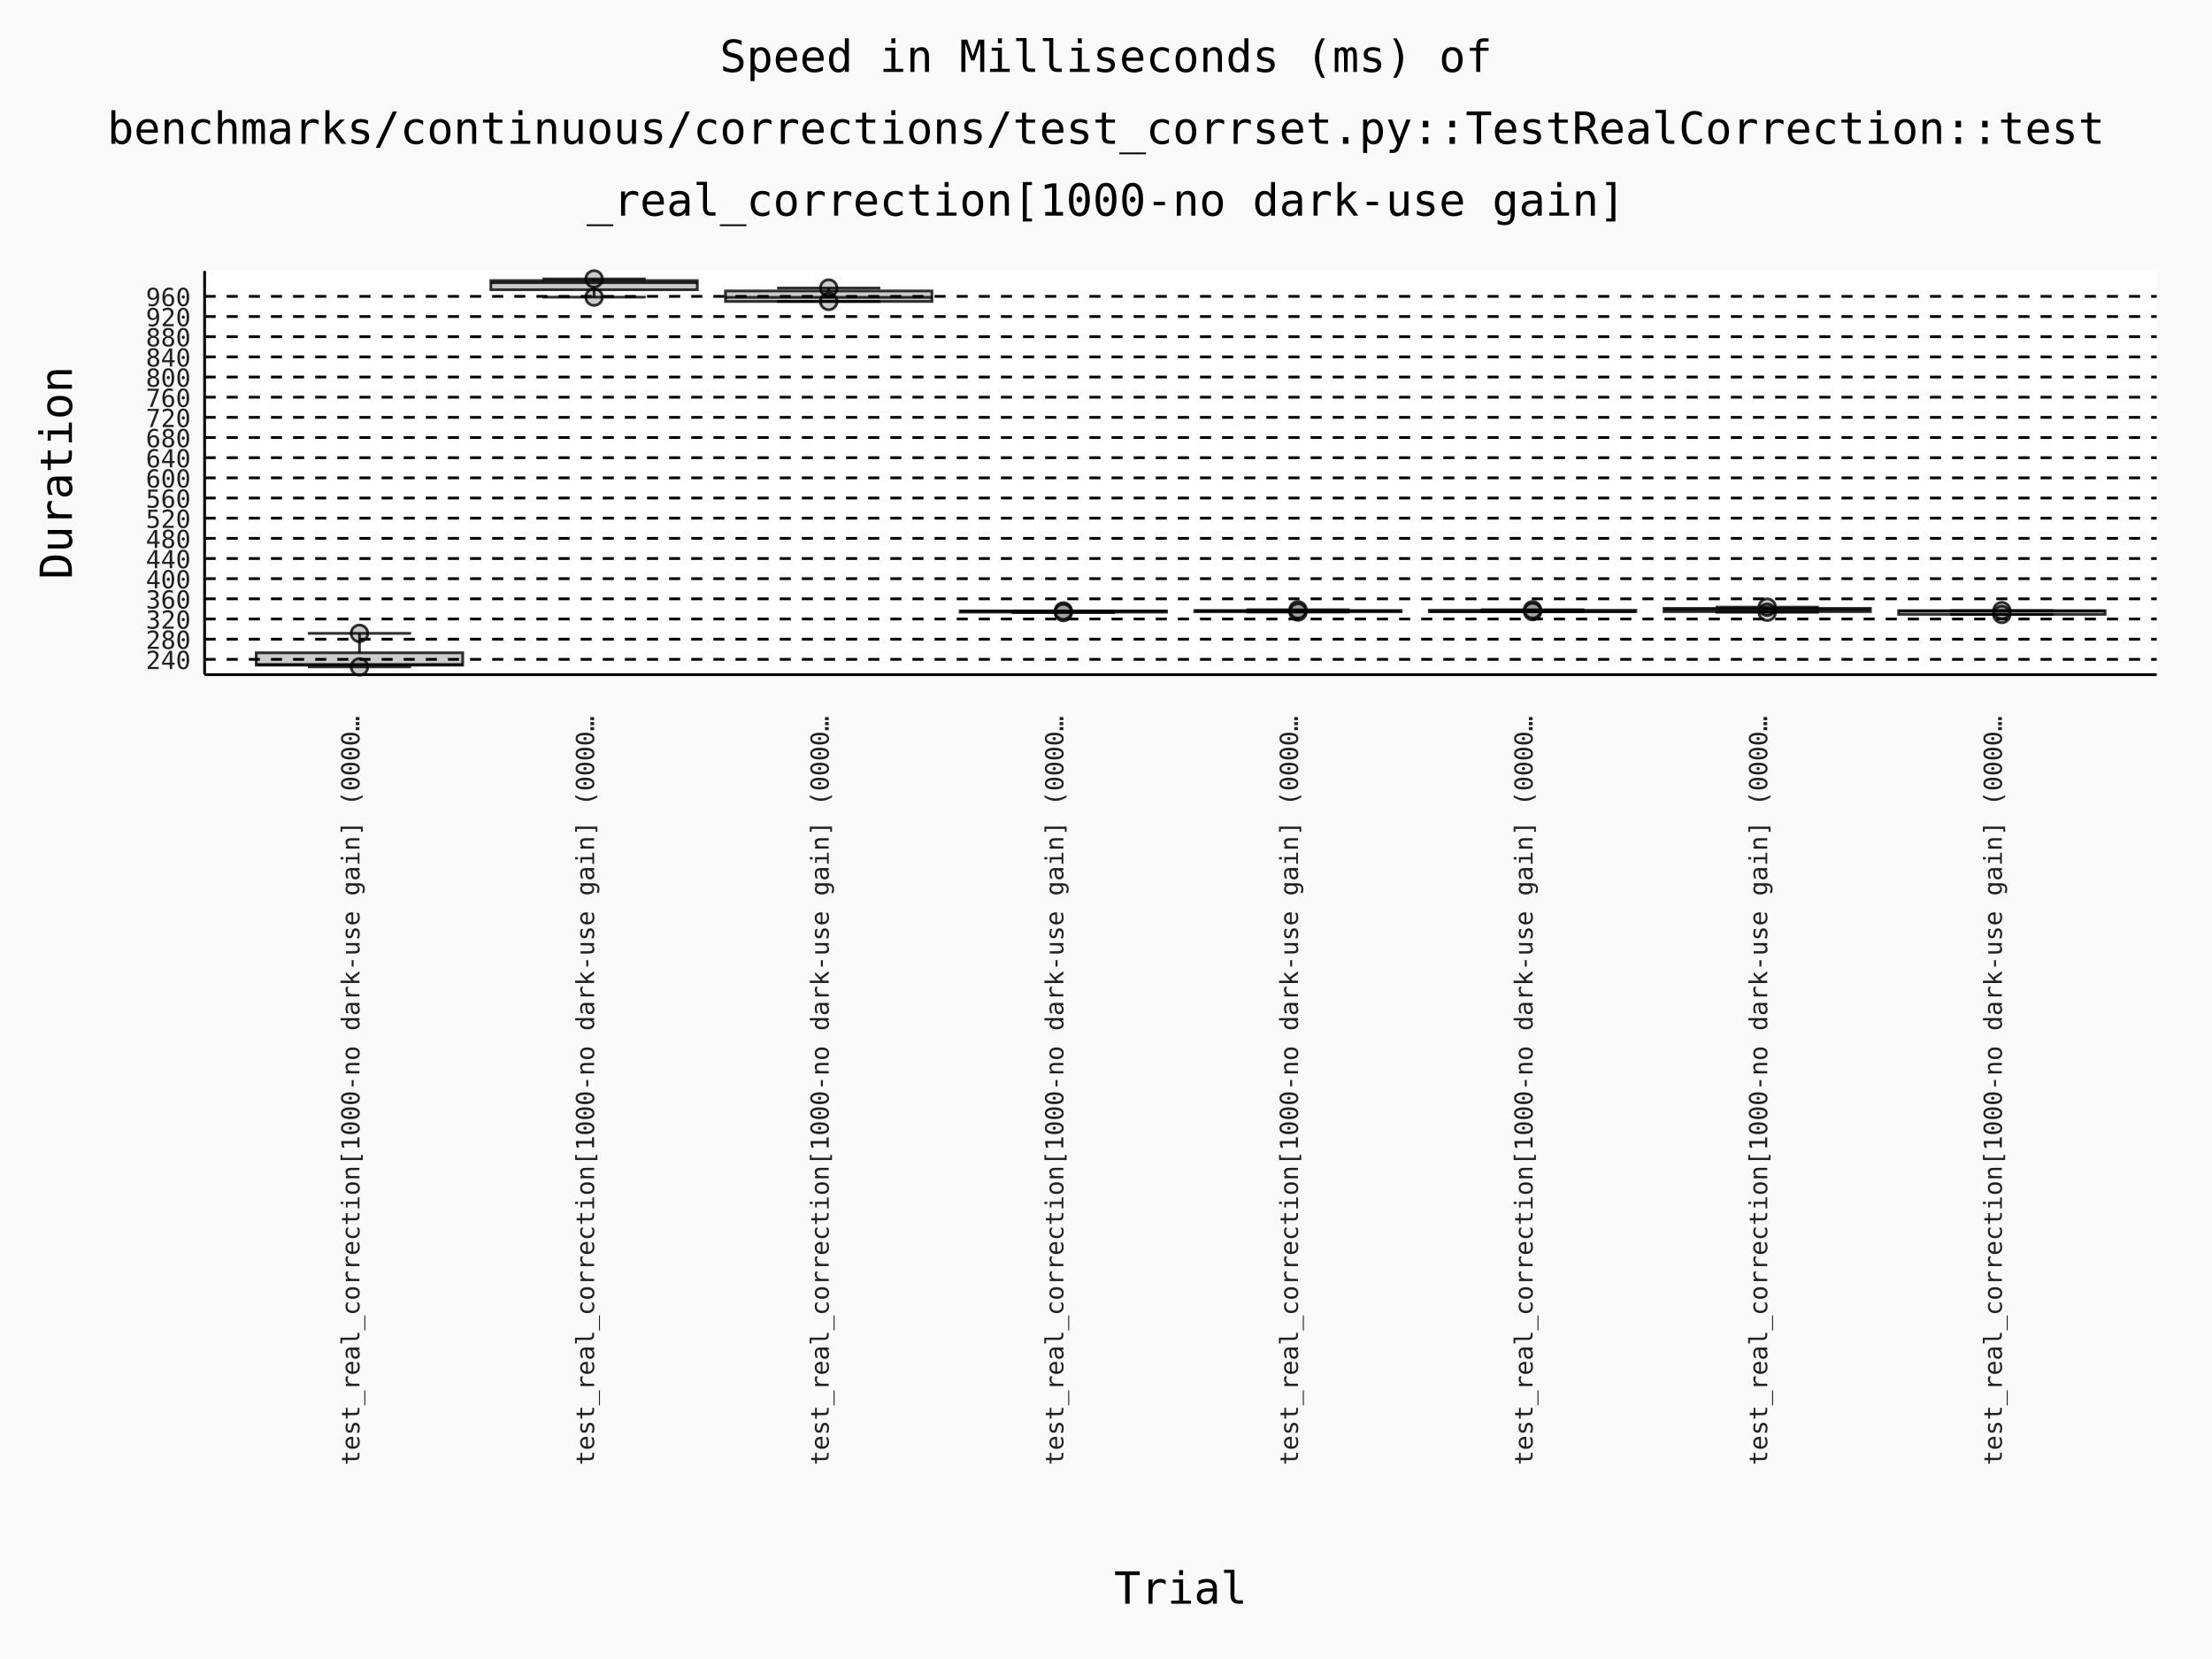
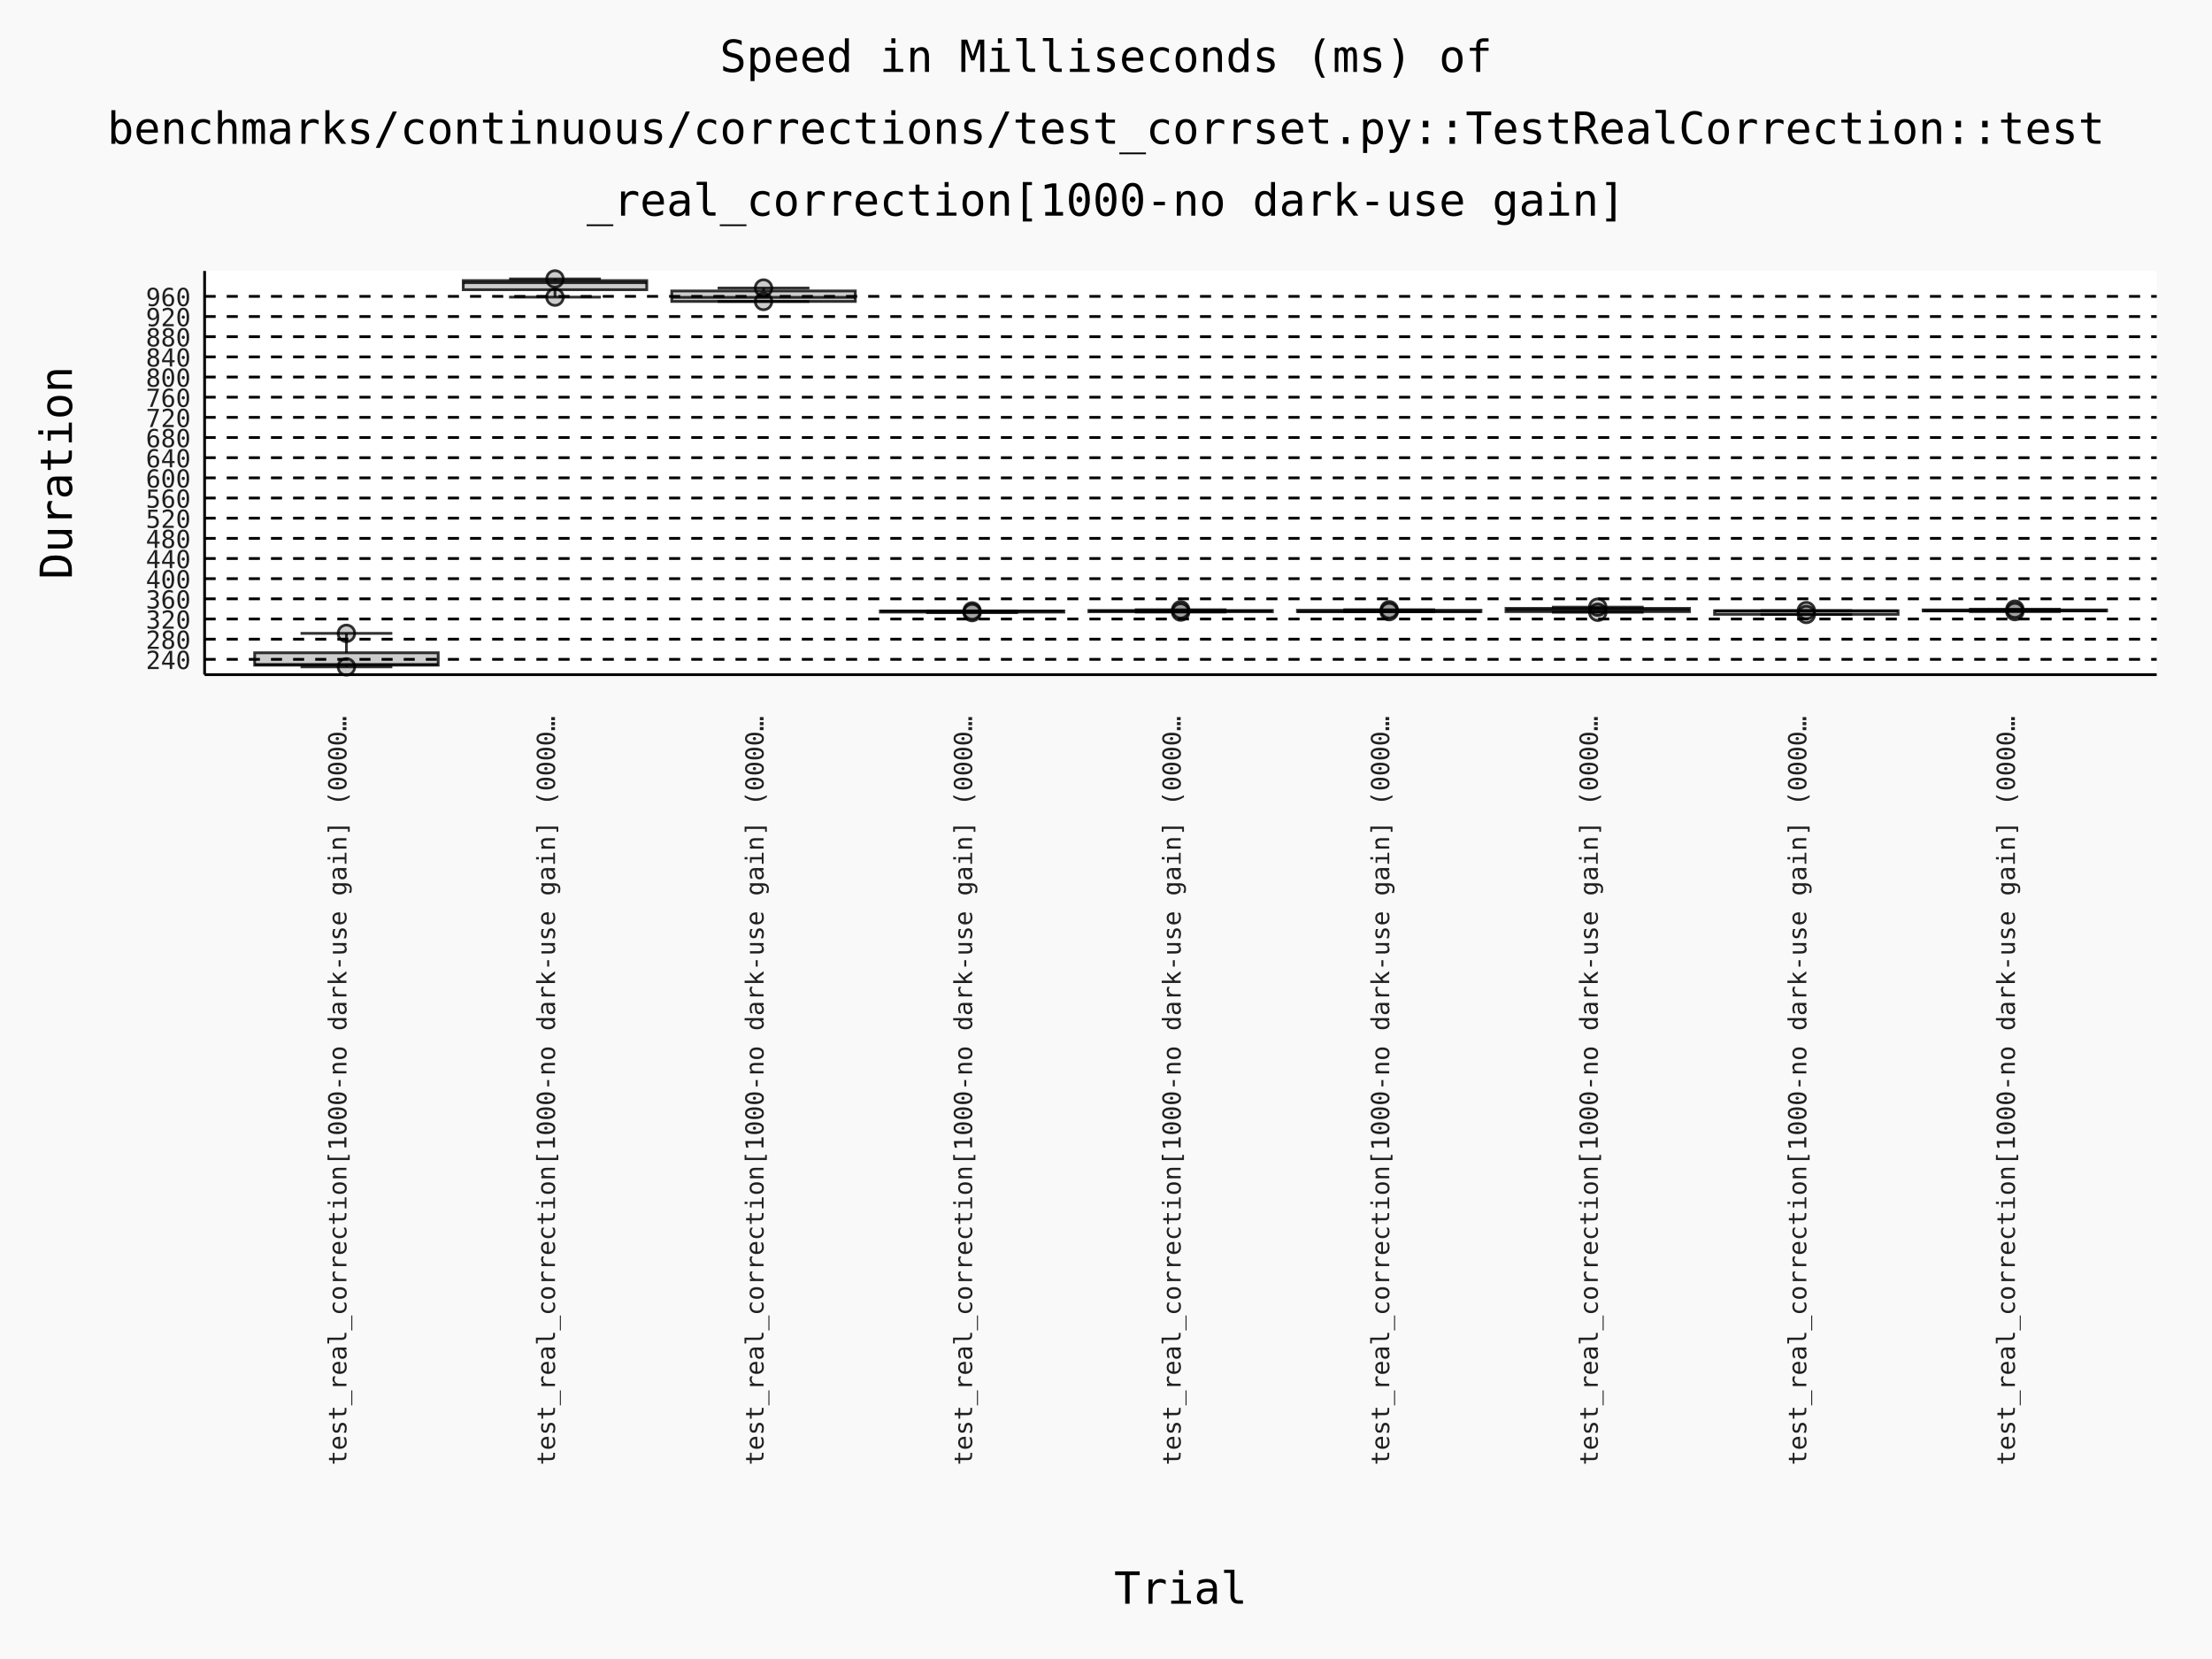
- <svg xmlns="http://www.w3.org/2000/svg" id="chart-ff89cf80-b893-4026-b66a-4598e8aef46a" class="pygal-chart" viewBox="0 0 800 600">
+ <svg xmlns="http://www.w3.org/2000/svg" id="chart-295c08dd-cd55-4cb8-a3e0-92d0b16d007b" class="pygal-chart" viewBox="0 0 800 600">
  <defs>
-     <style type="text/css">#chart-ff89cf80-b893-4026-b66a-4598e8aef46a{-webkit-user-select:none;-webkit-font-smoothing:antialiased;font-family:Consolas,"Deja Vu Sans Mono","Bitstream Vera Sans Mono","Courier New",monospace}#chart-ff89cf80-b893-4026-b66a-4598e8aef46a .title{font-family:Consolas,"Deja Vu Sans Mono","Bitstream Vera Sans Mono","Courier New",monospace;font-size:16px}#chart-ff89cf80-b893-4026-b66a-4598e8aef46a .legends .legend text{font-family:Consolas,"Deja Vu Sans Mono","Bitstream Vera Sans Mono","Courier New",monospace;font-size:14px}#chart-ff89cf80-b893-4026-b66a-4598e8aef46a .axis text{font-family:Consolas,"Deja Vu Sans Mono","Bitstream Vera Sans Mono","Courier New",monospace;font-size:10px}#chart-ff89cf80-b893-4026-b66a-4598e8aef46a .axis text.major{font-family:Consolas,"Deja Vu Sans Mono","Bitstream Vera Sans Mono","Courier New",monospace;font-size:10px}#chart-ff89cf80-b893-4026-b66a-4598e8aef46a .text-overlay text.value{font-family:Consolas,"Deja Vu Sans Mono","Bitstream Vera Sans Mono","Courier New",monospace;font-size:16px}#chart-ff89cf80-b893-4026-b66a-4598e8aef46a .text-overlay text.label{font-family:Consolas,"Deja Vu Sans Mono","Bitstream Vera Sans Mono","Courier New",monospace;font-size:10px}#chart-ff89cf80-b893-4026-b66a-4598e8aef46a .tooltip{font-family:Consolas,"Deja Vu Sans Mono","Bitstream Vera Sans Mono","Courier New",monospace;font-size:14px}#chart-ff89cf80-b893-4026-b66a-4598e8aef46a text.no_data{font-family:Consolas,"Deja Vu Sans Mono","Bitstream Vera Sans Mono","Courier New",monospace;font-size:64px}
- #chart-ff89cf80-b893-4026-b66a-4598e8aef46a{background-color:rgba(249,249,249,1)}#chart-ff89cf80-b893-4026-b66a-4598e8aef46a path,#chart-ff89cf80-b893-4026-b66a-4598e8aef46a line,#chart-ff89cf80-b893-4026-b66a-4598e8aef46a rect,#chart-ff89cf80-b893-4026-b66a-4598e8aef46a circle{-webkit-transition:150ms;-moz-transition:150ms;transition:150ms}#chart-ff89cf80-b893-4026-b66a-4598e8aef46a .graph &gt; .background{fill:rgba(249,249,249,1)}#chart-ff89cf80-b893-4026-b66a-4598e8aef46a .plot &gt; .background{fill:rgba(255,255,255,1)}#chart-ff89cf80-b893-4026-b66a-4598e8aef46a .graph{fill:rgba(0,0,0,.87)}#chart-ff89cf80-b893-4026-b66a-4598e8aef46a text.no_data{fill:rgba(0,0,0,1)}#chart-ff89cf80-b893-4026-b66a-4598e8aef46a .title{fill:rgba(0,0,0,1)}#chart-ff89cf80-b893-4026-b66a-4598e8aef46a .legends .legend text{fill:rgba(0,0,0,.87)}#chart-ff89cf80-b893-4026-b66a-4598e8aef46a .legends .legend:hover text{fill:rgba(0,0,0,1)}#chart-ff89cf80-b893-4026-b66a-4598e8aef46a .axis .line{stroke:rgba(0,0,0,1)}#chart-ff89cf80-b893-4026-b66a-4598e8aef46a .axis .guide.line{stroke:rgba(0,0,0,.54)}#chart-ff89cf80-b893-4026-b66a-4598e8aef46a .axis .major.line{stroke:rgba(0,0,0,.87)}#chart-ff89cf80-b893-4026-b66a-4598e8aef46a .axis text.major{fill:rgba(0,0,0,1)}#chart-ff89cf80-b893-4026-b66a-4598e8aef46a .axis.y .guides:hover .guide.line,#chart-ff89cf80-b893-4026-b66a-4598e8aef46a .line-graph .axis.x .guides:hover .guide.line,#chart-ff89cf80-b893-4026-b66a-4598e8aef46a .stackedline-graph .axis.x .guides:hover .guide.line,#chart-ff89cf80-b893-4026-b66a-4598e8aef46a .xy-graph .axis.x .guides:hover .guide.line{stroke:rgba(0,0,0,1)}#chart-ff89cf80-b893-4026-b66a-4598e8aef46a .axis .guides:hover text{fill:rgba(0,0,0,1)}#chart-ff89cf80-b893-4026-b66a-4598e8aef46a .reactive{fill-opacity:.7;stroke-opacity:.8;stroke-width:1}#chart-ff89cf80-b893-4026-b66a-4598e8aef46a .ci{stroke:rgba(0,0,0,.87)}#chart-ff89cf80-b893-4026-b66a-4598e8aef46a .reactive.active,#chart-ff89cf80-b893-4026-b66a-4598e8aef46a .active .reactive{fill-opacity:.8;stroke-opacity:.9;stroke-width:4}#chart-ff89cf80-b893-4026-b66a-4598e8aef46a .ci .reactive.active{stroke-width:1.5}#chart-ff89cf80-b893-4026-b66a-4598e8aef46a .series text{fill:rgba(0,0,0,1)}#chart-ff89cf80-b893-4026-b66a-4598e8aef46a .tooltip rect{fill:rgba(255,255,255,1);stroke:rgba(0,0,0,1);-webkit-transition:opacity 150ms;-moz-transition:opacity 150ms;transition:opacity 150ms}#chart-ff89cf80-b893-4026-b66a-4598e8aef46a .tooltip .label{fill:rgba(0,0,0,.87)}#chart-ff89cf80-b893-4026-b66a-4598e8aef46a .tooltip .label{fill:rgba(0,0,0,.87)}#chart-ff89cf80-b893-4026-b66a-4598e8aef46a .tooltip .legend{font-size:.8em;fill:rgba(0,0,0,.54)}#chart-ff89cf80-b893-4026-b66a-4598e8aef46a .tooltip .x_label{font-size:.6em;fill:rgba(0,0,0,1)}#chart-ff89cf80-b893-4026-b66a-4598e8aef46a .tooltip .xlink{font-size:.5em;text-decoration:underline}#chart-ff89cf80-b893-4026-b66a-4598e8aef46a .tooltip .value{font-size:1.5em}#chart-ff89cf80-b893-4026-b66a-4598e8aef46a .bound{font-size:.5em}#chart-ff89cf80-b893-4026-b66a-4598e8aef46a .max-value{font-size:.75em;fill:rgba(0,0,0,.54)}#chart-ff89cf80-b893-4026-b66a-4598e8aef46a .map-element{fill:rgba(255,255,255,1);stroke:rgba(0,0,0,.54) !important}#chart-ff89cf80-b893-4026-b66a-4598e8aef46a .map-element .reactive{fill-opacity:inherit;stroke-opacity:inherit}#chart-ff89cf80-b893-4026-b66a-4598e8aef46a .color-0,#chart-ff89cf80-b893-4026-b66a-4598e8aef46a .color-0 a:visited{stroke:#000000;fill:#000000}#chart-ff89cf80-b893-4026-b66a-4598e8aef46a .color-1,#chart-ff89cf80-b893-4026-b66a-4598e8aef46a .color-1 a:visited{stroke:#000000;fill:#000000}#chart-ff89cf80-b893-4026-b66a-4598e8aef46a .color-2,#chart-ff89cf80-b893-4026-b66a-4598e8aef46a .color-2 a:visited{stroke:#000000;fill:#000000}#chart-ff89cf80-b893-4026-b66a-4598e8aef46a .color-3,#chart-ff89cf80-b893-4026-b66a-4598e8aef46a .color-3 a:visited{stroke:#000000;fill:#000000}#chart-ff89cf80-b893-4026-b66a-4598e8aef46a .color-4,#chart-ff89cf80-b893-4026-b66a-4598e8aef46a .color-4 a:visited{stroke:#000000;fill:#000000}#chart-ff89cf80-b893-4026-b66a-4598e8aef46a .color-5,#chart-ff89cf80-b893-4026-b66a-4598e8aef46a .color-5 a:visited{stroke:#000000;fill:#000000}#chart-ff89cf80-b893-4026-b66a-4598e8aef46a .color-6,#chart-ff89cf80-b893-4026-b66a-4598e8aef46a .color-6 a:visited{stroke:#000000;fill:#000000}#chart-ff89cf80-b893-4026-b66a-4598e8aef46a .color-7,#chart-ff89cf80-b893-4026-b66a-4598e8aef46a .color-7 a:visited{stroke:#000000;fill:#000000}#chart-ff89cf80-b893-4026-b66a-4598e8aef46a .text-overlay .color-0 text{fill:white}#chart-ff89cf80-b893-4026-b66a-4598e8aef46a .text-overlay .color-1 text{fill:white}#chart-ff89cf80-b893-4026-b66a-4598e8aef46a .text-overlay .color-2 text{fill:white}#chart-ff89cf80-b893-4026-b66a-4598e8aef46a .text-overlay .color-3 text{fill:white}#chart-ff89cf80-b893-4026-b66a-4598e8aef46a .text-overlay .color-4 text{fill:white}#chart-ff89cf80-b893-4026-b66a-4598e8aef46a .text-overlay .color-5 text{fill:white}#chart-ff89cf80-b893-4026-b66a-4598e8aef46a .text-overlay .color-6 text{fill:white}#chart-ff89cf80-b893-4026-b66a-4598e8aef46a .text-overlay .color-7 text{fill:white}
- #chart-ff89cf80-b893-4026-b66a-4598e8aef46a text.no_data{text-anchor:middle}#chart-ff89cf80-b893-4026-b66a-4598e8aef46a .guide.line{fill:none}#chart-ff89cf80-b893-4026-b66a-4598e8aef46a .centered{text-anchor:middle}#chart-ff89cf80-b893-4026-b66a-4598e8aef46a .title{text-anchor:middle}#chart-ff89cf80-b893-4026-b66a-4598e8aef46a .legends .legend text{fill-opacity:1}#chart-ff89cf80-b893-4026-b66a-4598e8aef46a .axis.x text{text-anchor:middle}#chart-ff89cf80-b893-4026-b66a-4598e8aef46a .axis.x:not(.web) text[transform]{text-anchor:start}#chart-ff89cf80-b893-4026-b66a-4598e8aef46a .axis.x:not(.web) text[transform].backwards{text-anchor:end}#chart-ff89cf80-b893-4026-b66a-4598e8aef46a .axis.y text{text-anchor:end}#chart-ff89cf80-b893-4026-b66a-4598e8aef46a .axis.y text[transform].backwards{text-anchor:start}#chart-ff89cf80-b893-4026-b66a-4598e8aef46a .axis.y2 text{text-anchor:start}#chart-ff89cf80-b893-4026-b66a-4598e8aef46a .axis.y2 text[transform].backwards{text-anchor:end}#chart-ff89cf80-b893-4026-b66a-4598e8aef46a .axis .guide.line{stroke-dasharray:4,4;stroke:black}#chart-ff89cf80-b893-4026-b66a-4598e8aef46a .axis .major.guide.line{stroke-dasharray:6,6;stroke:black}#chart-ff89cf80-b893-4026-b66a-4598e8aef46a .horizontal .axis.y .guide.line,#chart-ff89cf80-b893-4026-b66a-4598e8aef46a .horizontal .axis.y2 .guide.line,#chart-ff89cf80-b893-4026-b66a-4598e8aef46a .vertical .axis.x .guide.line{opacity:0}#chart-ff89cf80-b893-4026-b66a-4598e8aef46a .horizontal .axis.always_show .guide.line,#chart-ff89cf80-b893-4026-b66a-4598e8aef46a .vertical .axis.always_show .guide.line{opacity:1 !important}#chart-ff89cf80-b893-4026-b66a-4598e8aef46a .axis.y .guides:hover .guide.line,#chart-ff89cf80-b893-4026-b66a-4598e8aef46a .axis.y2 .guides:hover .guide.line,#chart-ff89cf80-b893-4026-b66a-4598e8aef46a .axis.x .guides:hover .guide.line{opacity:1}#chart-ff89cf80-b893-4026-b66a-4598e8aef46a .axis .guides:hover text{opacity:1}#chart-ff89cf80-b893-4026-b66a-4598e8aef46a .nofill{fill:none}#chart-ff89cf80-b893-4026-b66a-4598e8aef46a .subtle-fill{fill-opacity:.2}#chart-ff89cf80-b893-4026-b66a-4598e8aef46a .dot{stroke-width:1px;fill-opacity:1;stroke-opacity:1}#chart-ff89cf80-b893-4026-b66a-4598e8aef46a .dot.active{stroke-width:5px}#chart-ff89cf80-b893-4026-b66a-4598e8aef46a .dot.negative{fill:transparent}#chart-ff89cf80-b893-4026-b66a-4598e8aef46a text,#chart-ff89cf80-b893-4026-b66a-4598e8aef46a tspan{stroke:none !important}#chart-ff89cf80-b893-4026-b66a-4598e8aef46a .series text.active{opacity:1}#chart-ff89cf80-b893-4026-b66a-4598e8aef46a .tooltip rect{fill-opacity:.95;stroke-width:.5}#chart-ff89cf80-b893-4026-b66a-4598e8aef46a .tooltip text{fill-opacity:1}#chart-ff89cf80-b893-4026-b66a-4598e8aef46a .showable{visibility:hidden}#chart-ff89cf80-b893-4026-b66a-4598e8aef46a .showable.shown{visibility:visible}#chart-ff89cf80-b893-4026-b66a-4598e8aef46a .gauge-background{fill:rgba(229,229,229,1);stroke:none}#chart-ff89cf80-b893-4026-b66a-4598e8aef46a .bg-lines{stroke:rgba(249,249,249,1);stroke-width:2px}
+     <style type="text/css">#chart-295c08dd-cd55-4cb8-a3e0-92d0b16d007b{-webkit-user-select:none;-webkit-font-smoothing:antialiased;font-family:Consolas,"Deja Vu Sans Mono","Bitstream Vera Sans Mono","Courier New",monospace}#chart-295c08dd-cd55-4cb8-a3e0-92d0b16d007b .title{font-family:Consolas,"Deja Vu Sans Mono","Bitstream Vera Sans Mono","Courier New",monospace;font-size:16px}#chart-295c08dd-cd55-4cb8-a3e0-92d0b16d007b .legends .legend text{font-family:Consolas,"Deja Vu Sans Mono","Bitstream Vera Sans Mono","Courier New",monospace;font-size:14px}#chart-295c08dd-cd55-4cb8-a3e0-92d0b16d007b .axis text{font-family:Consolas,"Deja Vu Sans Mono","Bitstream Vera Sans Mono","Courier New",monospace;font-size:10px}#chart-295c08dd-cd55-4cb8-a3e0-92d0b16d007b .axis text.major{font-family:Consolas,"Deja Vu Sans Mono","Bitstream Vera Sans Mono","Courier New",monospace;font-size:10px}#chart-295c08dd-cd55-4cb8-a3e0-92d0b16d007b .text-overlay text.value{font-family:Consolas,"Deja Vu Sans Mono","Bitstream Vera Sans Mono","Courier New",monospace;font-size:16px}#chart-295c08dd-cd55-4cb8-a3e0-92d0b16d007b .text-overlay text.label{font-family:Consolas,"Deja Vu Sans Mono","Bitstream Vera Sans Mono","Courier New",monospace;font-size:10px}#chart-295c08dd-cd55-4cb8-a3e0-92d0b16d007b .tooltip{font-family:Consolas,"Deja Vu Sans Mono","Bitstream Vera Sans Mono","Courier New",monospace;font-size:14px}#chart-295c08dd-cd55-4cb8-a3e0-92d0b16d007b text.no_data{font-family:Consolas,"Deja Vu Sans Mono","Bitstream Vera Sans Mono","Courier New",monospace;font-size:64px}
+ #chart-295c08dd-cd55-4cb8-a3e0-92d0b16d007b{background-color:rgba(249,249,249,1)}#chart-295c08dd-cd55-4cb8-a3e0-92d0b16d007b path,#chart-295c08dd-cd55-4cb8-a3e0-92d0b16d007b line,#chart-295c08dd-cd55-4cb8-a3e0-92d0b16d007b rect,#chart-295c08dd-cd55-4cb8-a3e0-92d0b16d007b circle{-webkit-transition:150ms;-moz-transition:150ms;transition:150ms}#chart-295c08dd-cd55-4cb8-a3e0-92d0b16d007b .graph &gt; .background{fill:rgba(249,249,249,1)}#chart-295c08dd-cd55-4cb8-a3e0-92d0b16d007b .plot &gt; .background{fill:rgba(255,255,255,1)}#chart-295c08dd-cd55-4cb8-a3e0-92d0b16d007b .graph{fill:rgba(0,0,0,.87)}#chart-295c08dd-cd55-4cb8-a3e0-92d0b16d007b text.no_data{fill:rgba(0,0,0,1)}#chart-295c08dd-cd55-4cb8-a3e0-92d0b16d007b .title{fill:rgba(0,0,0,1)}#chart-295c08dd-cd55-4cb8-a3e0-92d0b16d007b .legends .legend text{fill:rgba(0,0,0,.87)}#chart-295c08dd-cd55-4cb8-a3e0-92d0b16d007b .legends .legend:hover text{fill:rgba(0,0,0,1)}#chart-295c08dd-cd55-4cb8-a3e0-92d0b16d007b .axis .line{stroke:rgba(0,0,0,1)}#chart-295c08dd-cd55-4cb8-a3e0-92d0b16d007b .axis .guide.line{stroke:rgba(0,0,0,.54)}#chart-295c08dd-cd55-4cb8-a3e0-92d0b16d007b .axis .major.line{stroke:rgba(0,0,0,.87)}#chart-295c08dd-cd55-4cb8-a3e0-92d0b16d007b .axis text.major{fill:rgba(0,0,0,1)}#chart-295c08dd-cd55-4cb8-a3e0-92d0b16d007b .axis.y .guides:hover .guide.line,#chart-295c08dd-cd55-4cb8-a3e0-92d0b16d007b .line-graph .axis.x .guides:hover .guide.line,#chart-295c08dd-cd55-4cb8-a3e0-92d0b16d007b .stackedline-graph .axis.x .guides:hover .guide.line,#chart-295c08dd-cd55-4cb8-a3e0-92d0b16d007b .xy-graph .axis.x .guides:hover .guide.line{stroke:rgba(0,0,0,1)}#chart-295c08dd-cd55-4cb8-a3e0-92d0b16d007b .axis .guides:hover text{fill:rgba(0,0,0,1)}#chart-295c08dd-cd55-4cb8-a3e0-92d0b16d007b .reactive{fill-opacity:.7;stroke-opacity:.8;stroke-width:1}#chart-295c08dd-cd55-4cb8-a3e0-92d0b16d007b .ci{stroke:rgba(0,0,0,.87)}#chart-295c08dd-cd55-4cb8-a3e0-92d0b16d007b .reactive.active,#chart-295c08dd-cd55-4cb8-a3e0-92d0b16d007b .active .reactive{fill-opacity:.8;stroke-opacity:.9;stroke-width:4}#chart-295c08dd-cd55-4cb8-a3e0-92d0b16d007b .ci .reactive.active{stroke-width:1.5}#chart-295c08dd-cd55-4cb8-a3e0-92d0b16d007b .series text{fill:rgba(0,0,0,1)}#chart-295c08dd-cd55-4cb8-a3e0-92d0b16d007b .tooltip rect{fill:rgba(255,255,255,1);stroke:rgba(0,0,0,1);-webkit-transition:opacity 150ms;-moz-transition:opacity 150ms;transition:opacity 150ms}#chart-295c08dd-cd55-4cb8-a3e0-92d0b16d007b .tooltip .label{fill:rgba(0,0,0,.87)}#chart-295c08dd-cd55-4cb8-a3e0-92d0b16d007b .tooltip .label{fill:rgba(0,0,0,.87)}#chart-295c08dd-cd55-4cb8-a3e0-92d0b16d007b .tooltip .legend{font-size:.8em;fill:rgba(0,0,0,.54)}#chart-295c08dd-cd55-4cb8-a3e0-92d0b16d007b .tooltip .x_label{font-size:.6em;fill:rgba(0,0,0,1)}#chart-295c08dd-cd55-4cb8-a3e0-92d0b16d007b .tooltip .xlink{font-size:.5em;text-decoration:underline}#chart-295c08dd-cd55-4cb8-a3e0-92d0b16d007b .tooltip .value{font-size:1.5em}#chart-295c08dd-cd55-4cb8-a3e0-92d0b16d007b .bound{font-size:.5em}#chart-295c08dd-cd55-4cb8-a3e0-92d0b16d007b .max-value{font-size:.75em;fill:rgba(0,0,0,.54)}#chart-295c08dd-cd55-4cb8-a3e0-92d0b16d007b .map-element{fill:rgba(255,255,255,1);stroke:rgba(0,0,0,.54) !important}#chart-295c08dd-cd55-4cb8-a3e0-92d0b16d007b .map-element .reactive{fill-opacity:inherit;stroke-opacity:inherit}#chart-295c08dd-cd55-4cb8-a3e0-92d0b16d007b .color-0,#chart-295c08dd-cd55-4cb8-a3e0-92d0b16d007b .color-0 a:visited{stroke:#000000;fill:#000000}#chart-295c08dd-cd55-4cb8-a3e0-92d0b16d007b .color-1,#chart-295c08dd-cd55-4cb8-a3e0-92d0b16d007b .color-1 a:visited{stroke:#000000;fill:#000000}#chart-295c08dd-cd55-4cb8-a3e0-92d0b16d007b .color-2,#chart-295c08dd-cd55-4cb8-a3e0-92d0b16d007b .color-2 a:visited{stroke:#000000;fill:#000000}#chart-295c08dd-cd55-4cb8-a3e0-92d0b16d007b .color-3,#chart-295c08dd-cd55-4cb8-a3e0-92d0b16d007b .color-3 a:visited{stroke:#000000;fill:#000000}#chart-295c08dd-cd55-4cb8-a3e0-92d0b16d007b .color-4,#chart-295c08dd-cd55-4cb8-a3e0-92d0b16d007b .color-4 a:visited{stroke:#000000;fill:#000000}#chart-295c08dd-cd55-4cb8-a3e0-92d0b16d007b .color-5,#chart-295c08dd-cd55-4cb8-a3e0-92d0b16d007b .color-5 a:visited{stroke:#000000;fill:#000000}#chart-295c08dd-cd55-4cb8-a3e0-92d0b16d007b .color-6,#chart-295c08dd-cd55-4cb8-a3e0-92d0b16d007b .color-6 a:visited{stroke:#000000;fill:#000000}#chart-295c08dd-cd55-4cb8-a3e0-92d0b16d007b .color-7,#chart-295c08dd-cd55-4cb8-a3e0-92d0b16d007b .color-7 a:visited{stroke:#000000;fill:#000000}#chart-295c08dd-cd55-4cb8-a3e0-92d0b16d007b .color-8,#chart-295c08dd-cd55-4cb8-a3e0-92d0b16d007b .color-8 a:visited{stroke:#000000;fill:#000000}#chart-295c08dd-cd55-4cb8-a3e0-92d0b16d007b .text-overlay .color-0 text{fill:white}#chart-295c08dd-cd55-4cb8-a3e0-92d0b16d007b .text-overlay .color-1 text{fill:white}#chart-295c08dd-cd55-4cb8-a3e0-92d0b16d007b .text-overlay .color-2 text{fill:white}#chart-295c08dd-cd55-4cb8-a3e0-92d0b16d007b .text-overlay .color-3 text{fill:white}#chart-295c08dd-cd55-4cb8-a3e0-92d0b16d007b .text-overlay .color-4 text{fill:white}#chart-295c08dd-cd55-4cb8-a3e0-92d0b16d007b .text-overlay .color-5 text{fill:white}#chart-295c08dd-cd55-4cb8-a3e0-92d0b16d007b .text-overlay .color-6 text{fill:white}#chart-295c08dd-cd55-4cb8-a3e0-92d0b16d007b .text-overlay .color-7 text{fill:white}#chart-295c08dd-cd55-4cb8-a3e0-92d0b16d007b .text-overlay .color-8 text{fill:white}
+ #chart-295c08dd-cd55-4cb8-a3e0-92d0b16d007b text.no_data{text-anchor:middle}#chart-295c08dd-cd55-4cb8-a3e0-92d0b16d007b .guide.line{fill:none}#chart-295c08dd-cd55-4cb8-a3e0-92d0b16d007b .centered{text-anchor:middle}#chart-295c08dd-cd55-4cb8-a3e0-92d0b16d007b .title{text-anchor:middle}#chart-295c08dd-cd55-4cb8-a3e0-92d0b16d007b .legends .legend text{fill-opacity:1}#chart-295c08dd-cd55-4cb8-a3e0-92d0b16d007b .axis.x text{text-anchor:middle}#chart-295c08dd-cd55-4cb8-a3e0-92d0b16d007b .axis.x:not(.web) text[transform]{text-anchor:start}#chart-295c08dd-cd55-4cb8-a3e0-92d0b16d007b .axis.x:not(.web) text[transform].backwards{text-anchor:end}#chart-295c08dd-cd55-4cb8-a3e0-92d0b16d007b .axis.y text{text-anchor:end}#chart-295c08dd-cd55-4cb8-a3e0-92d0b16d007b .axis.y text[transform].backwards{text-anchor:start}#chart-295c08dd-cd55-4cb8-a3e0-92d0b16d007b .axis.y2 text{text-anchor:start}#chart-295c08dd-cd55-4cb8-a3e0-92d0b16d007b .axis.y2 text[transform].backwards{text-anchor:end}#chart-295c08dd-cd55-4cb8-a3e0-92d0b16d007b .axis .guide.line{stroke-dasharray:4,4;stroke:black}#chart-295c08dd-cd55-4cb8-a3e0-92d0b16d007b .axis .major.guide.line{stroke-dasharray:6,6;stroke:black}#chart-295c08dd-cd55-4cb8-a3e0-92d0b16d007b .horizontal .axis.y .guide.line,#chart-295c08dd-cd55-4cb8-a3e0-92d0b16d007b .horizontal .axis.y2 .guide.line,#chart-295c08dd-cd55-4cb8-a3e0-92d0b16d007b .vertical .axis.x .guide.line{opacity:0}#chart-295c08dd-cd55-4cb8-a3e0-92d0b16d007b .horizontal .axis.always_show .guide.line,#chart-295c08dd-cd55-4cb8-a3e0-92d0b16d007b .vertical .axis.always_show .guide.line{opacity:1 !important}#chart-295c08dd-cd55-4cb8-a3e0-92d0b16d007b .axis.y .guides:hover .guide.line,#chart-295c08dd-cd55-4cb8-a3e0-92d0b16d007b .axis.y2 .guides:hover .guide.line,#chart-295c08dd-cd55-4cb8-a3e0-92d0b16d007b .axis.x .guides:hover .guide.line{opacity:1}#chart-295c08dd-cd55-4cb8-a3e0-92d0b16d007b .axis .guides:hover text{opacity:1}#chart-295c08dd-cd55-4cb8-a3e0-92d0b16d007b .nofill{fill:none}#chart-295c08dd-cd55-4cb8-a3e0-92d0b16d007b .subtle-fill{fill-opacity:.2}#chart-295c08dd-cd55-4cb8-a3e0-92d0b16d007b .dot{stroke-width:1px;fill-opacity:1;stroke-opacity:1}#chart-295c08dd-cd55-4cb8-a3e0-92d0b16d007b .dot.active{stroke-width:5px}#chart-295c08dd-cd55-4cb8-a3e0-92d0b16d007b .dot.negative{fill:transparent}#chart-295c08dd-cd55-4cb8-a3e0-92d0b16d007b text,#chart-295c08dd-cd55-4cb8-a3e0-92d0b16d007b tspan{stroke:none !important}#chart-295c08dd-cd55-4cb8-a3e0-92d0b16d007b .series text.active{opacity:1}#chart-295c08dd-cd55-4cb8-a3e0-92d0b16d007b .tooltip rect{fill-opacity:.95;stroke-width:.5}#chart-295c08dd-cd55-4cb8-a3e0-92d0b16d007b .tooltip text{fill-opacity:1}#chart-295c08dd-cd55-4cb8-a3e0-92d0b16d007b .showable{visibility:hidden}#chart-295c08dd-cd55-4cb8-a3e0-92d0b16d007b .showable.shown{visibility:visible}#chart-295c08dd-cd55-4cb8-a3e0-92d0b16d007b .gauge-background{fill:rgba(229,229,229,1);stroke:none}#chart-295c08dd-cd55-4cb8-a3e0-92d0b16d007b .bg-lines{stroke:rgba(249,249,249,1);stroke-width:2px}
.tooltip .value{font-size:1em !important}.axis text{font-size:9px !important}</style>
  </defs>
  <g class="graph custombox-graph vertical">
    <rect x="0" y="0" width="800" height="600" class="background" />
    <g transform="translate(74, 98)" class="plot">
      <rect x="0" y="0" width="706.0" height="146.0" class="background" />
      <g class="axis y always_show">
        <path d="M0 146 h706" class="line" />
        <g class="guides">
          <path d="M0 140.458 h706" class="guide line" />
          <text x="-5" y="143.958" class="">240</text>
        </g>
        <g class="guides">
          <path d="M0 133.165 h706" class="guide line" />
          <text x="-5" y="136.665" class="">280</text>
        </g>
        <g class="guides">
          <path d="M0 125.872 h706" class="guide line" />
          <text x="-5" y="129.372" class="">320</text>
        </g>
        <g class="guides">
          <path d="M0 118.579 h706" class="guide line" />
          <text x="-5" y="122.079" class="">360</text>
        </g>
        <g class="guides">
          <path d="M0 111.287 h706" class="guide line" />
          <text x="-5" y="114.787" class="">400</text>
        </g>
        <g class="guides">
          <path d="M0 103.994 h706" class="guide line" />
          <text x="-5" y="107.494" class="">440</text>
        </g>
        <g class="guides">
          <path d="M0 96.701 h706" class="guide line" />
          <text x="-5" y="100.201" class="">480</text>
        </g>
        <g class="guides">
          <path d="M0 89.409 h706" class="guide line" />
          <text x="-5" y="92.909" class="">520</text>
        </g>
        <g class="guides">
          <path d="M0 82.116 h706" class="guide line" />
          <text x="-5" y="85.616" class="">560</text>
        </g>
        <g class="guides">
          <path d="M0 74.823 h706" class="guide line" />
          <text x="-5" y="78.323" class="">600</text>
        </g>
        <g class="guides">
          <path d="M0 67.53 h706" class="guide line" />
          <text x="-5" y="71.03" class="">640</text>
        </g>
        <g class="guides">
          <path d="M0 60.238 h706" class="guide line" />
          <text x="-5" y="63.738" class="">680</text>
        </g>
        <g class="guides">
          <path d="M0 52.945 h706" class="guide line" />
          <text x="-5" y="56.445" class="">720</text>
        </g>
        <g class="guides">
          <path d="M0 45.652 h706" class="guide line" />
          <text x="-5" y="49.152" class="">760</text>
        </g>
        <g class="guides">
          <path d="M0 38.36 h706" class="guide line" />
          <text x="-5" y="41.86" class="">800</text>
        </g>
        <g class="guides">
          <path d="M0 31.067 h706" class="guide line" />
          <text x="-5" y="34.567" class="">840</text>
        </g>
        <g class="guides">
          <path d="M0 23.774 h706" class="guide line" />
          <text x="-5" y="27.274" class="">880</text>
        </g>
        <g class="guides">
          <path d="M0 16.482 h706" class="guide line" />
          <text x="-5" y="19.982" class="">920</text>
        </g>
        <g class="guides">
          <path d="M0 9.189 h706" class="guide line" />
          <text x="-5" y="12.689" class="">960</text>
        </g>
      </g>
      <g class="axis x">
        <path d="M0 0 v146" class="line" />
        <g class="guides">
-           <path d="M56.005 0 v146" class="guide line" />
-           <text x="56.005" y="161.0" class="backwards" transform="rotate(270 56.00481 161)">test_real_correction[1000-no dark-use gain] (0000…</text>
-         </g>
-         <g class="guides">
-           <path d="M140.861 0 v146" class="guide line" />
-           <text x="140.861" y="161.0" class="backwards" transform="rotate(270 140.8606 161)">test_real_correction[1000-no dark-use gain] (0000…</text>
-         </g>
-         <g class="guides">
-           <path d="M225.716 0 v146" class="guide line" />
-           <text x="225.716" y="161.0" class="backwards" transform="rotate(270 225.7163 161)">test_real_correction[1000-no dark-use gain] (0000…</text>
-         </g>
-         <g class="guides">
-           <path d="M310.572 0 v146" class="guide line" />
-           <text x="310.572" y="161.0" class="backwards" transform="rotate(270 310.5721 161)">test_real_correction[1000-no dark-use gain] (0000…</text>
-         </g>
-         <g class="guides">
-           <path d="M395.428 0 v146" class="guide line" />
-           <text x="395.428" y="161.0" class="backwards" transform="rotate(270 395.4279 161)">test_real_correction[1000-no dark-use gain] (0000…</text>
-         </g>
-         <g class="guides">
-           <path d="M480.284 0 v146" class="guide line" />
-           <text x="480.284" y="161.0" class="backwards" transform="rotate(270 480.2837 161)">test_real_correction[1000-no dark-use gain] (0000…</text>
-         </g>
-         <g class="guides">
-           <path d="M565.139 0 v146" class="guide line" />
-           <text x="565.139" y="161.0" class="backwards" transform="rotate(270 565.1394 161)">test_real_correction[1000-no dark-use gain] (0000…</text>
-         </g>
-         <g class="guides">
-           <path d="M649.995 0 v146" class="guide line" />
-           <text x="649.995" y="161.0" class="backwards" transform="rotate(270 649.9952 161)">test_real_correction[1000-no dark-use gain] (0000…</text>
+           <path d="M51.291 0 v146" class="guide line" />
+           <text x="51.291" y="161.0" class="backwards" transform="rotate(270 51.2906 161)">test_real_correction[1000-no dark-use gain] (0000…</text>
+         </g>
+         <g class="guides">
+           <path d="M126.718 0 v146" class="guide line" />
+           <text x="126.718" y="161.0" class="backwards" transform="rotate(270 126.7179 161)">test_real_correction[1000-no dark-use gain] (0000…</text>
+         </g>
+         <g class="guides">
+           <path d="M202.145 0 v146" class="guide line" />
+           <text x="202.145" y="161.0" class="backwards" transform="rotate(270 202.1453 161)">test_real_correction[1000-no dark-use gain] (0000…</text>
+         </g>
+         <g class="guides">
+           <path d="M277.573 0 v146" class="guide line" />
+           <text x="277.573" y="161.0" class="backwards" transform="rotate(270 277.5727 161)">test_real_correction[1000-no dark-use gain] (0000…</text>
+         </g>
+         <g class="guides">
+           <path d="M353 0 v146" class="guide line" />
+           <text x="353.0" y="161.0" class="backwards" transform="rotate(270 353 161)">test_real_correction[1000-no dark-use gain] (0000…</text>
+         </g>
+         <g class="guides">
+           <path d="M428.427 0 v146" class="guide line" />
+           <text x="428.427" y="161.0" class="backwards" transform="rotate(270 428.4273 161)">test_real_correction[1000-no dark-use gain] (0000…</text>
+         </g>
+         <g class="guides">
+           <path d="M503.855 0 v146" class="guide line" />
+           <text x="503.855" y="161.0" class="backwards" transform="rotate(270 503.8547 161)">test_real_correction[1000-no dark-use gain] (0000…</text>
+         </g>
+         <g class="guides">
+           <path d="M579.282 0 v146" class="guide line" />
+           <text x="579.282" y="161.0" class="backwards" transform="rotate(270 579.2821 161)">test_real_correction[1000-no dark-use gain] (0000…</text>
+         </g>
+         <g class="guides">
+           <path d="M654.709 0 v146" class="guide line" />
+           <text x="654.709" y="161.0" class="backwards" transform="rotate(270 654.7094 161)">test_real_correction[1000-no dark-use gain] (0000…</text>
        </g>
      </g>
      <g class="series serie-0 color-0">
        <g class="boxes">
          <g class="box">
-             <path stroke-width="3" d="M37.337 143.181 L74.673 143.181" class="reactive tooltip-trigger" />
-             <path stroke-width="3" d="M18.668 142.321 L93.341 142.321" class="reactive tooltip-trigger" />
-             <path stroke-width="3" d="M37.337 131.062 L74.673 131.062" class="reactive tooltip-trigger" />
-             <path stroke-width="2" d="M56.005 143.181 L56.005 142.564" class="reactive tooltip-trigger" />
-             <path stroke-width="2" d="M56.005 131.062 L56.005 138.083" class="reactive tooltip-trigger" />
-             <rect x="18.668" y="138.083" height="4.481" width="74.673" class="subtle-fill reactive tooltip-trigger" />
-             <circle cx="56.005" cy="143.181" r="3" class="subtle-fill reactive tooltip-trigger" />
-             <circle cx="56.005" cy="131.062" r="3" class="subtle-fill reactive tooltip-trigger" />
+             <path stroke-width="3" d="M34.697 143.181 L67.885 143.181" class="reactive tooltip-trigger" />
+             <path stroke-width="3" d="M18.103 142.321 L84.479 142.321" class="reactive tooltip-trigger" />
+             <path stroke-width="3" d="M34.697 131.062 L67.885 131.062" class="reactive tooltip-trigger" />
+             <path stroke-width="2" d="M51.291 143.181 L51.291 142.564" class="reactive tooltip-trigger" />
+             <path stroke-width="2" d="M51.291 131.062 L51.291 138.083" class="reactive tooltip-trigger" />
+             <rect x="18.103" y="138.083" height="4.481" width="66.376" class="subtle-fill reactive tooltip-trigger" />
+             <circle cx="51.291" cy="143.181" r="3" class="subtle-fill reactive tooltip-trigger" />
+             <circle cx="51.291" cy="131.062" r="3" class="subtle-fill reactive tooltip-trigger" />
          </g>
        </g>
      </g>
      <g class="series serie-1 color-1">
        <g class="boxes">
          <g class="box">
-             <path stroke-width="3" d="M122.192 9.462 L159.529 9.462" class="reactive tooltip-trigger" />
-             <path stroke-width="3" d="M103.524 4.235 L178.197 4.235" class="reactive tooltip-trigger" />
-             <path stroke-width="3" d="M122.192 2.884 L159.529 2.884" class="reactive tooltip-trigger" />
-             <path stroke-width="2" d="M140.861 9.462 L140.861 6.778" class="reactive tooltip-trigger" />
-             <path stroke-width="2" d="M140.861 2.884 L140.861 3.476" class="reactive tooltip-trigger" />
-             <rect x="103.524" y="3.476" height="3.301" width="74.673" class="subtle-fill reactive tooltip-trigger" />
-             <circle cx="140.861" cy="9.462" r="3" class="subtle-fill reactive tooltip-trigger" />
-             <circle cx="140.861" cy="2.884" r="3" class="subtle-fill reactive tooltip-trigger" />
+             <path stroke-width="3" d="M110.124 9.462 L143.312 9.462" class="reactive tooltip-trigger" />
+             <path stroke-width="3" d="M93.53 4.235 L159.906 4.235" class="reactive tooltip-trigger" />
+             <path stroke-width="3" d="M110.124 2.884 L143.312 2.884" class="reactive tooltip-trigger" />
+             <path stroke-width="2" d="M126.718 9.462 L126.718 6.778" class="reactive tooltip-trigger" />
+             <path stroke-width="2" d="M126.718 2.884 L126.718 3.476" class="reactive tooltip-trigger" />
+             <rect x="93.53" y="3.476" height="3.301" width="66.376" class="subtle-fill reactive tooltip-trigger" />
+             <circle cx="126.718" cy="9.462" r="3" class="subtle-fill reactive tooltip-trigger" />
+             <circle cx="126.718" cy="2.884" r="3" class="subtle-fill reactive tooltip-trigger" />
          </g>
        </g>
      </g>
      <g class="series serie-2 color-2">
        <g class="boxes">
          <g class="box">
-             <path stroke-width="3" d="M207.048 11.024 L244.385 11.024" class="reactive tooltip-trigger" />
-             <path stroke-width="3" d="M188.38 9.548 L263.053 9.548" class="reactive tooltip-trigger" />
-             <path stroke-width="3" d="M207.048 6.175 L244.385 6.175" class="reactive tooltip-trigger" />
-             <path stroke-width="2" d="M225.716 11.024 L225.716 11.02" class="reactive tooltip-trigger" />
-             <path stroke-width="2" d="M225.716 6.175 L225.716 7.233" class="reactive tooltip-trigger" />
-             <rect x="188.38" y="7.233" height="3.787" width="74.673" class="subtle-fill reactive tooltip-trigger" />
-             <circle cx="225.716" cy="11.024" r="3" class="subtle-fill reactive tooltip-trigger" />
-             <circle cx="225.716" cy="6.175" r="3" class="subtle-fill reactive tooltip-trigger" />
+             <path stroke-width="3" d="M185.551 11.024 L218.739 11.024" class="reactive tooltip-trigger" />
+             <path stroke-width="3" d="M168.957 9.548 L235.333 9.548" class="reactive tooltip-trigger" />
+             <path stroke-width="3" d="M185.551 6.175 L218.739 6.175" class="reactive tooltip-trigger" />
+             <path stroke-width="2" d="M202.145 11.024 L202.145 11.02" class="reactive tooltip-trigger" />
+             <path stroke-width="2" d="M202.145 6.175 L202.145 7.233" class="reactive tooltip-trigger" />
+             <rect x="168.957" y="7.233" height="3.787" width="66.376" class="subtle-fill reactive tooltip-trigger" />
+             <circle cx="202.145" cy="11.024" r="3" class="subtle-fill reactive tooltip-trigger" />
+             <circle cx="202.145" cy="6.175" r="3" class="subtle-fill reactive tooltip-trigger" />
          </g>
        </g>
      </g>
      <g class="series serie-3 color-3">
        <g class="boxes">
          <g class="box">
-             <path stroke-width="3" d="M291.904 123.555 L329.24 123.555" class="reactive tooltip-trigger" />
-             <path stroke-width="3" d="M273.236 123.029 L347.909 123.029" class="reactive tooltip-trigger" />
-             <path stroke-width="3" d="M291.904 122.951 L329.24 122.951" class="reactive tooltip-trigger" />
-             <path stroke-width="2" d="M310.572 123.555 L310.572 123.38" class="reactive tooltip-trigger" />
-             <path stroke-width="2" d="M310.572 122.951 L310.572 122.965" class="reactive tooltip-trigger" />
-             <rect x="273.236" y="122.965" height="0.415" width="74.673" class="subtle-fill reactive tooltip-trigger" />
-             <circle cx="310.572" cy="123.555" r="3" class="subtle-fill reactive tooltip-trigger" />
-             <circle cx="310.572" cy="122.951" r="3" class="subtle-fill reactive tooltip-trigger" />
+             <path stroke-width="3" d="M260.979 123.555 L294.167 123.555" class="reactive tooltip-trigger" />
+             <path stroke-width="3" d="M244.385 123.029 L310.761 123.029" class="reactive tooltip-trigger" />
+             <path stroke-width="3" d="M260.979 122.951 L294.167 122.951" class="reactive tooltip-trigger" />
+             <path stroke-width="2" d="M277.573 123.555 L277.573 123.38" class="reactive tooltip-trigger" />
+             <path stroke-width="2" d="M277.573 122.951 L277.573 122.965" class="reactive tooltip-trigger" />
+             <rect x="244.385" y="122.965" height="0.415" width="66.376" class="subtle-fill reactive tooltip-trigger" />
+             <circle cx="277.573" cy="123.555" r="3" class="subtle-fill reactive tooltip-trigger" />
+             <circle cx="277.573" cy="122.951" r="3" class="subtle-fill reactive tooltip-trigger" />
          </g>
        </g>
      </g>
      <g class="series serie-4 color-4">
        <g class="boxes">
          <g class="box">
-             <path stroke-width="3" d="M376.76 123.362 L414.096 123.362" class="reactive tooltip-trigger" />
-             <path stroke-width="3" d="M358.091 123.01 L432.764 123.01" class="reactive tooltip-trigger" />
-             <path stroke-width="3" d="M376.76 122.53 L414.096 122.53" class="reactive tooltip-trigger" />
-             <path stroke-width="2" d="M395.428 123.362 L395.428 123.223" class="reactive tooltip-trigger" />
-             <path stroke-width="2" d="M395.428 122.53 L395.428 122.79" class="reactive tooltip-trigger" />
-             <rect x="358.091" y="122.79" height="0.433" width="74.673" class="subtle-fill reactive tooltip-trigger" />
-             <circle cx="395.428" cy="123.362" r="3" class="subtle-fill reactive tooltip-trigger" />
-             <circle cx="395.428" cy="122.53" r="3" class="subtle-fill reactive tooltip-trigger" />
+             <path stroke-width="3" d="M336.406 123.362 L369.594 123.362" class="reactive tooltip-trigger" />
+             <path stroke-width="3" d="M319.812 123.01 L386.188 123.01" class="reactive tooltip-trigger" />
+             <path stroke-width="3" d="M336.406 122.53 L369.594 122.53" class="reactive tooltip-trigger" />
+             <path stroke-width="2" d="M353 123.362 L353 123.223" class="reactive tooltip-trigger" />
+             <path stroke-width="2" d="M353 122.53 L353 122.79" class="reactive tooltip-trigger" />
+             <rect x="319.812" y="122.79" height="0.433" width="66.376" class="subtle-fill reactive tooltip-trigger" />
+             <circle cx="353.0" cy="123.362" r="3" class="subtle-fill reactive tooltip-trigger" />
+             <circle cx="353.0" cy="122.53" r="3" class="subtle-fill reactive tooltip-trigger" />
          </g>
        </g>
      </g>
      <g class="series serie-5 color-5">
        <g class="boxes">
          <g class="box">
-             <path stroke-width="3" d="M461.615 123.204 L498.952 123.204" class="reactive tooltip-trigger" />
-             <path stroke-width="3" d="M442.947 123.143 L517.62 123.143" class="reactive tooltip-trigger" />
-             <path stroke-width="3" d="M461.615 122.523 L498.952 122.523" class="reactive tooltip-trigger" />
-             <path stroke-width="2" d="M480.284 123.204 L480.284 123.203" class="reactive tooltip-trigger" />
-             <path stroke-width="2" d="M480.284 122.523 L480.284 122.696" class="reactive tooltip-trigger" />
-             <rect x="442.947" y="122.696" height="0.507" width="74.673" class="subtle-fill reactive tooltip-trigger" />
-             <circle cx="480.284" cy="123.204" r="3" class="subtle-fill reactive tooltip-trigger" />
-             <circle cx="480.284" cy="122.523" r="3" class="subtle-fill reactive tooltip-trigger" />
+             <path stroke-width="3" d="M411.833 123.204 L445.021 123.204" class="reactive tooltip-trigger" />
+             <path stroke-width="3" d="M395.239 123.143 L461.615 123.143" class="reactive tooltip-trigger" />
+             <path stroke-width="3" d="M411.833 122.523 L445.021 122.523" class="reactive tooltip-trigger" />
+             <path stroke-width="2" d="M428.427 123.204 L428.427 123.203" class="reactive tooltip-trigger" />
+             <path stroke-width="2" d="M428.427 122.523 L428.427 122.696" class="reactive tooltip-trigger" />
+             <rect x="395.239" y="122.696" height="0.507" width="66.376" class="subtle-fill reactive tooltip-trigger" />
+             <circle cx="428.427" cy="123.204" r="3" class="subtle-fill reactive tooltip-trigger" />
+             <circle cx="428.427" cy="122.523" r="3" class="subtle-fill reactive tooltip-trigger" />
          </g>
        </g>
      </g>
      <g class="series serie-6 color-6">
        <g class="boxes">
          <g class="box">
-             <path stroke-width="3" d="M546.471 123.432 L583.808 123.432" class="reactive tooltip-trigger" />
-             <path stroke-width="3" d="M527.803 122.477 L602.476 122.477" class="reactive tooltip-trigger" />
-             <path stroke-width="3" d="M546.471 121.588 L583.808 121.588" class="reactive tooltip-trigger" />
-             <path stroke-width="2" d="M565.139 123.432 L565.139 123.206" class="reactive tooltip-trigger" />
-             <path stroke-width="2" d="M565.139 121.588 L565.139 122.033" class="reactive tooltip-trigger" />
-             <rect x="527.803" y="122.033" height="1.173" width="74.673" class="subtle-fill reactive tooltip-trigger" />
-             <circle cx="565.139" cy="123.432" r="3" class="subtle-fill reactive tooltip-trigger" />
-             <circle cx="565.139" cy="121.588" r="3" class="subtle-fill reactive tooltip-trigger" />
+             <path stroke-width="3" d="M487.261 123.432 L520.449 123.432" class="reactive tooltip-trigger" />
+             <path stroke-width="3" d="M470.667 122.477 L537.043 122.477" class="reactive tooltip-trigger" />
+             <path stroke-width="3" d="M487.261 121.588 L520.449 121.588" class="reactive tooltip-trigger" />
+             <path stroke-width="2" d="M503.855 123.432 L503.855 123.206" class="reactive tooltip-trigger" />
+             <path stroke-width="2" d="M503.855 121.588 L503.855 122.033" class="reactive tooltip-trigger" />
+             <rect x="470.667" y="122.033" height="1.173" width="66.376" class="subtle-fill reactive tooltip-trigger" />
+             <circle cx="503.855" cy="123.432" r="3" class="subtle-fill reactive tooltip-trigger" />
+             <circle cx="503.855" cy="121.588" r="3" class="subtle-fill reactive tooltip-trigger" />
          </g>
        </g>
      </g>
      <g class="series serie-7 color-7">
        <g class="boxes">
          <g class="box">
-             <path stroke-width="3" d="M631.327 124.227 L668.663 124.227" class="reactive tooltip-trigger" />
-             <path stroke-width="3" d="M612.659 122.945 L687.332 122.945" class="reactive tooltip-trigger" />
-             <path stroke-width="3" d="M631.327 122.852 L668.663 122.852" class="reactive tooltip-trigger" />
-             <path stroke-width="2" d="M649.995 124.227 L649.995 124.184" class="reactive tooltip-trigger" />
-             <path stroke-width="2" d="M649.995 122.852 L649.995 122.882" class="reactive tooltip-trigger" />
-             <rect x="612.659" y="122.882" height="1.302" width="74.673" class="subtle-fill reactive tooltip-trigger" />
-             <circle cx="649.995" cy="124.227" r="3" class="subtle-fill reactive tooltip-trigger" />
-             <circle cx="649.995" cy="122.852" r="3" class="subtle-fill reactive tooltip-trigger" />
+             <path stroke-width="3" d="M562.688 124.227 L595.876 124.227" class="reactive tooltip-trigger" />
+             <path stroke-width="3" d="M546.094 122.945 L612.47 122.945" class="reactive tooltip-trigger" />
+             <path stroke-width="3" d="M562.688 122.852 L595.876 122.852" class="reactive tooltip-trigger" />
+             <path stroke-width="2" d="M579.282 124.227 L579.282 124.184" class="reactive tooltip-trigger" />
+             <path stroke-width="2" d="M579.282 122.852 L579.282 122.882" class="reactive tooltip-trigger" />
+             <rect x="546.094" y="122.882" height="1.302" width="66.376" class="subtle-fill reactive tooltip-trigger" />
+             <circle cx="579.282" cy="124.227" r="3" class="subtle-fill reactive tooltip-trigger" />
+             <circle cx="579.282" cy="122.852" r="3" class="subtle-fill reactive tooltip-trigger" />
+           </g>
+         </g>
+       </g>
+       <g class="series serie-8 color-8">
+         <g class="boxes">
+           <g class="box">
+             <path stroke-width="3" d="M638.115 123.191 L671.303 123.191" class="reactive tooltip-trigger" />
+             <path stroke-width="3" d="M621.521 122.869 L687.897 122.869" class="reactive tooltip-trigger" />
+             <path stroke-width="3" d="M638.115 122.323 L671.303 122.323" class="reactive tooltip-trigger" />
+             <path stroke-width="2" d="M654.709 123.191 L654.709 122.955" class="reactive tooltip-trigger" />
+             <path stroke-width="2" d="M654.709 122.323 L654.709 122.583" class="reactive tooltip-trigger" />
+             <rect x="621.521" y="122.583" height="0.372" width="66.376" class="subtle-fill reactive tooltip-trigger" />
+             <circle cx="654.709" cy="123.191" r="3" class="subtle-fill reactive tooltip-trigger" />
+             <circle cx="654.709" cy="122.323" r="3" class="subtle-fill reactive tooltip-trigger" />
          </g>
        </g>
      </g>
    </g>
    <g class="titles">
      <text x="400.0" y="26" class="title plot_title">Speed in Milliseconds (ms) of</text>
      <text x="400.0" y="52" class="title plot_title">benchmarks/continuous/corrections/test_corrset.py::TestRealCorrection::test</text>
      <text x="400.0" y="78" class="title plot_title">_real_correction[1000-no dark-use gain]</text>
      <text x="427.0" y="580.0" class="title">Trial</text>
      <text x="0" y="197.0" class="title" transform="rotate(-90 0 171)">Duration</text>
    </g>
    <g transform="translate(74, 98)" class="plot overlay">
      <g class="series serie-0 color-0" />
      <g class="series serie-1 color-1" />
      <g class="series serie-2 color-2" />
      <g class="series serie-3 color-3" />
      <g class="series serie-4 color-4" />
      <g class="series serie-5 color-5" />
      <g class="series serie-6 color-6" />
      <g class="series serie-7 color-7" />
+       <g class="series serie-8 color-8" />
    </g>
    <g transform="translate(74, 98)" class="plot text-overlay">
      <g class="series serie-0 color-0" />
      <g class="series serie-1 color-1" />
      <g class="series serie-2 color-2" />
      <g class="series serie-3 color-3" />
      <g class="series serie-4 color-4" />
      <g class="series serie-5 color-5" />
      <g class="series serie-6 color-6" />
      <g class="series serie-7 color-7" />
+       <g class="series serie-8 color-8" />
    </g>
    <g transform="translate(74, 98)" class="plot tooltip-overlay">
      <g transform="translate(0 0)" style="opacity: 0" class="tooltip">
        <rect rx="0" ry="0" width="0" height="0" class="tooltip-box" />
        <g class="text" />
      </g>
    </g>
  </g>
</svg>
